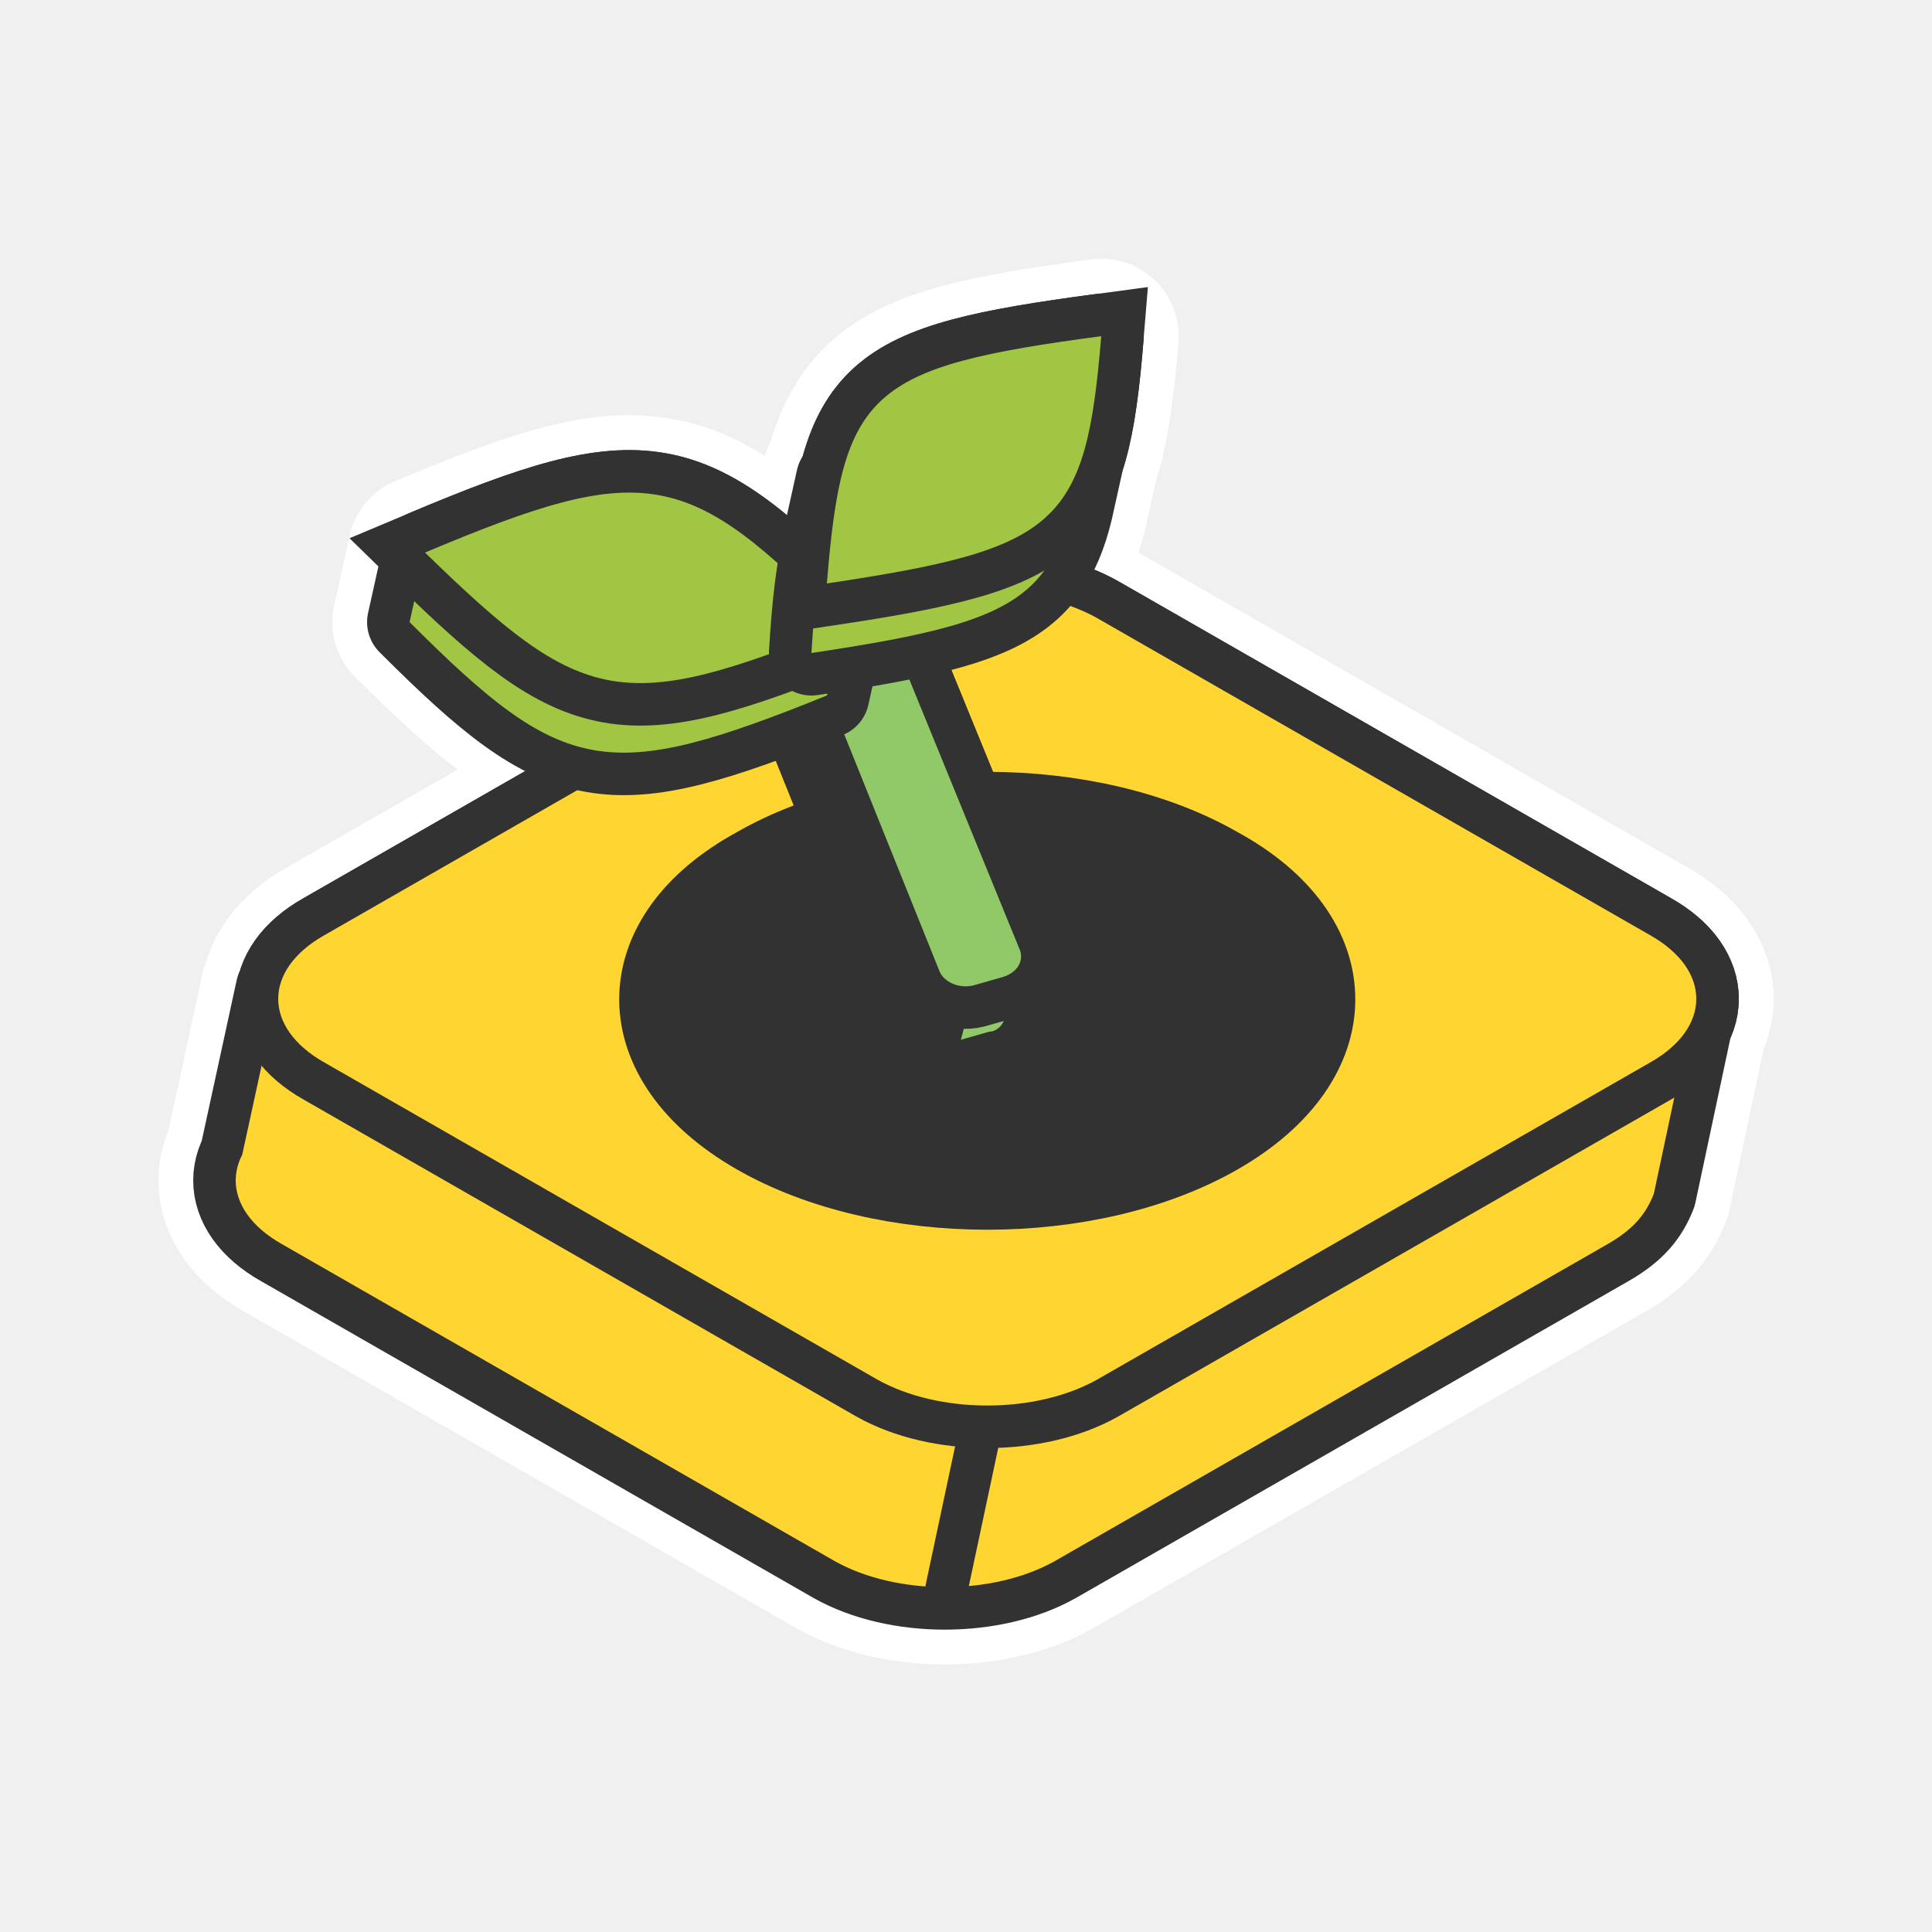
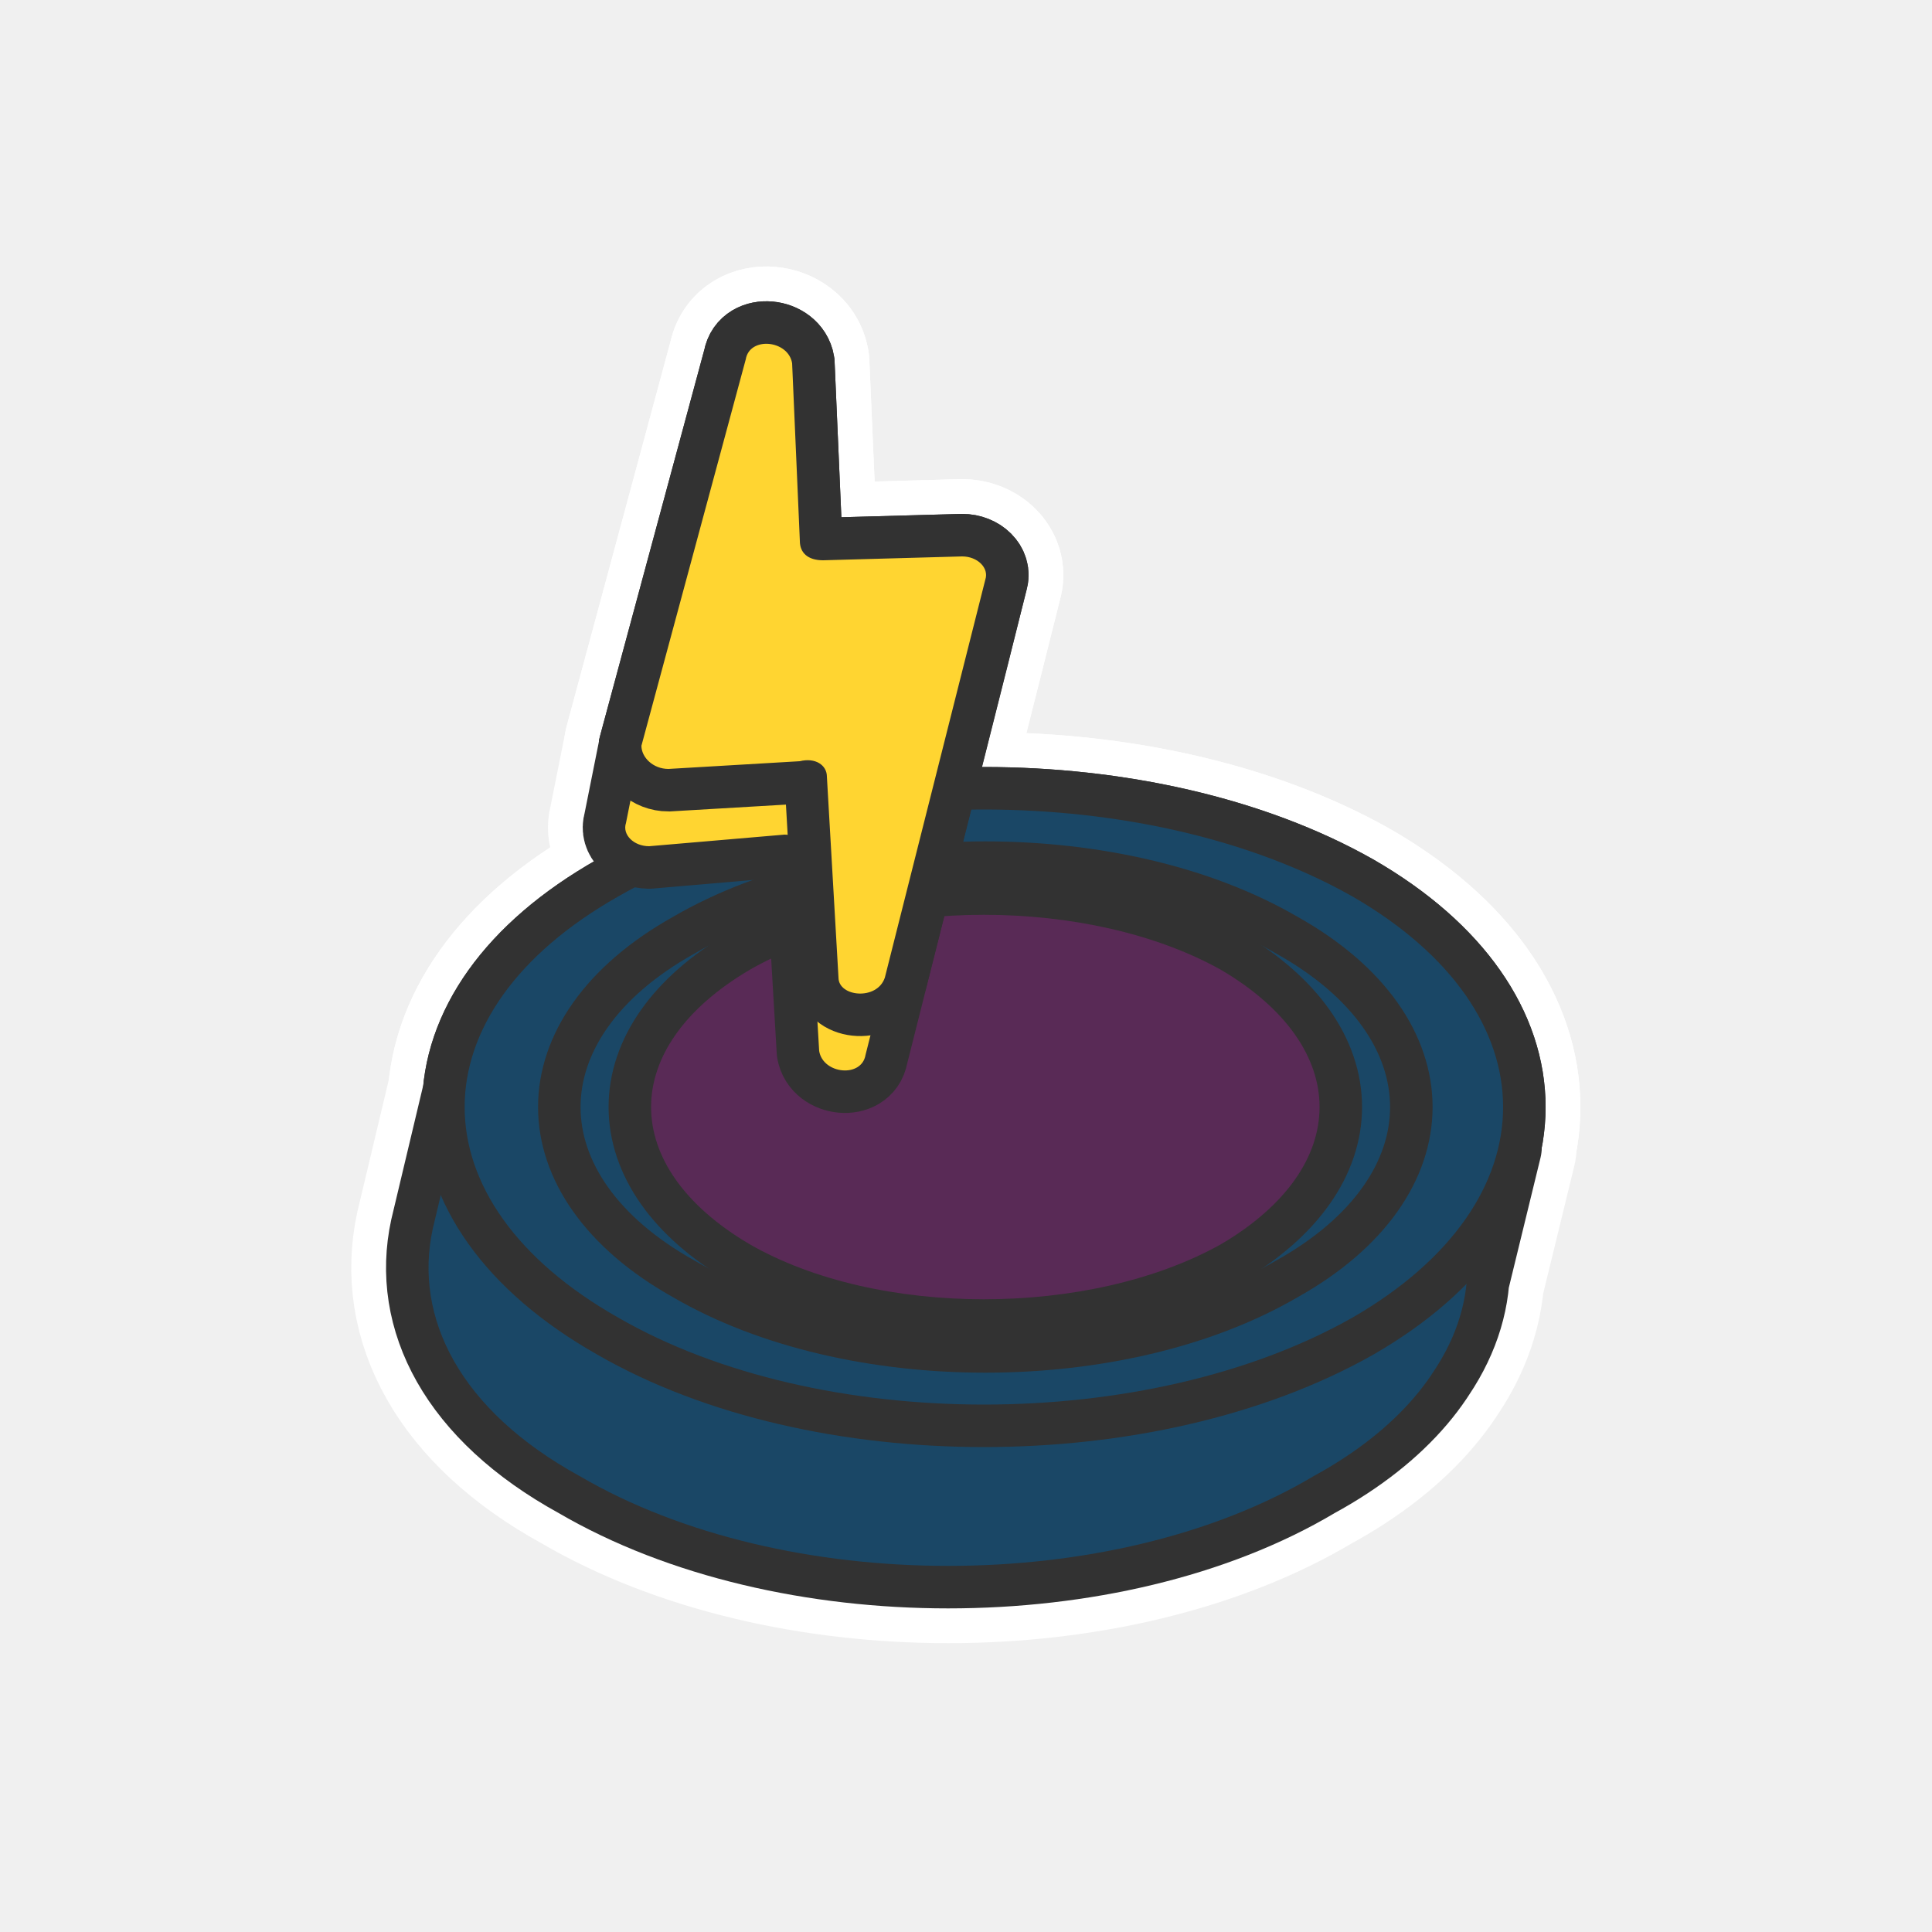
<svg xmlns="http://www.w3.org/2000/svg" width="500" height="500" viewBox="0 0 500 500">
  <defs>
-     <path id="p0" d="M84 275C68 266 68 251 84 242L227 160C243 151 268 151 284 160L427 242C443 251 443 266 427 275L284 357C268 366 243 366 227 357L84 275ZM73 322C57 313 57 298 73 289L216 207C232 198 257 198 273 207L416 289C432 298 432 313 416 322L273 404C257 413 232 413 216 404L73 322ZM84 275L73 322C64 317 60 309 62 302L72 256C71 263 75 270 84 275ZM438 262L428 309C426 314 423 318 416 322L427 275C433 271 437 267 438 262ZM427 275L416 322L273 404L284 357L427 275ZM284 357L273 404C257 413 232 413 216 404L227 357C243 366 268 366 284 357ZM227 357L216 404L73 322L84 275L227 357Z" />
-     <path id="p1" d="M84 275C68 266 68 251 84 242L227 160C243 151 268 151 284 160L427 242C443 251 443 266 427 275L284 357C268 366 243 366 227 357L84 275Z" />
-     <path id="p2" d="M315 225C348 243 348 274 315 293C282 312 229 312 196 293C163 274 163 243 196 225C229 206 282 206 315 225Z" />
-     <path id="p3" d="M206 159C205 156 207 152 211 151L217 150C221 149 225 150 226 153L264 246C265 249 263 252 259 253L252 255C248 256 244 254 243 251L206 159ZM203 173C201 170 203 167 207 166L214 164C218 163 222 165 223 168L260 260C261 263 259 266 256 267L249 269C245 270 241 269 240 265L203 173ZM206 159L203 173C202 172 202 171 202 170L206 156C205 157 205 158 206 159ZM264 249L260 263C260 265 258 267 256 267L259 253C261 252 263 251 264 249ZM259 253L256 267L249 269L252 255L259 253ZM252 255L249 269C245 270 241 269 240 265L243 251C244 254 248 256 252 255ZM243 251L240 265L203 173L206 159L243 251Z" />
-     <path id="p4" d="M206 159C205 156 207 152 211 151L217 150C221 149 225 150 226 153L264 246C265 249 263 252 259 253L252 255C248 256 244 254 243 251L206 159Z" />
-     <path id="p5" d="M218 162C161 185 151 183 110 143C167 119 178 121 218 162ZM214 180C157 203 146 201 106 161C163 137 174 139 214 180ZM218 162L214 180C157 203 146 201 106 161L110 143C151 183 161 185 218 162Z" />
-     <path id="p6" d="M218 162C178 121 167 119 110 143C151 183 161 185 218 162Z" />
-     <path id="p7" d="M214 151C218 101 225 95 285 87C281 136 274 142 214 151ZM210 169C213 119 221 113 280 105C277 154 270 160 210 169ZM214 151L210 169C211 158 212 149 213 142L217 124C216 131 215 140 214 151ZM281 114L277 132C271 157 256 162 210 169L214 151C261 144 275 139 281 114Z" />
-     <path id="p8" d="M214 151C274 142 281 136 285 87C225 95 218 101 214 151Z" />
+     <path id="p0" d="M350 232C402 262 402 311 350 341C297 371 212 371 160 341C107 311 107 262 160 232C212 202 297 202 350 232ZM340 273C393 304 393 352 340 382C288 413 203 413 150 382C98 352 98 304 150 273C203 243 288 243 340 273ZM388 297L378 338C375 354 362 370 340 382L350 341C372 329 384 313 388 297ZM350 341L340 382C288 413 203 413 150 382L160 341C212 371 297 371 350 341ZM160 341L150 382C119 365 107 341 112 318L122 276C116 299 129 323 160 341Z" />
+     <path id="p1" d="M350 232C402 262 402 311 350 341C297 371 212 371 160 341C107 311 107 262 160 232C212 202 297 202 350 232Z" />
+     <path id="p2" d="M316 251C350 271 350 302 316 322C282 341 227 341 194 322C160 302 160 271 194 251C227 232 282 232 316 251Z" />
+     <path id="p3" d="M205 94L207 140C207 143 209 145 213 145L249 144C253 144 256 147 255 150L229 253C227 259 217 258 217 253L214 201C214 198 211 196 207 197L173 199C169 199 166 196 166 193L193 93C194 87 204 88 205 94ZM200 114L202 160C202 163 205 165 208 165L244 164C248 164 251 167 250 170L224 273C223 279 213 278 212 272L209 221C209 218 206 216 203 216L168 219C164 219 161 216 162 213L188 113C190 107 200 108 200 114ZM255 150L250 170C250 170 250 170 250 170L255 150C255 150 255 150 255 150ZM255 150L250 170L224 273L229 253L255 150ZM229 253L224 273C223 279 213 278 212 272L217 253C217 258 227 259 229 253ZM217 253L212 272L209 221L214 201L217 253ZM214 201L209 221C209 218 206 216 203 216L207 197C211 196 214 198 214 201ZM207 197L203 216L168 219L173 199L207 197ZM173 199L168 219C164 219 161 216 162 213L166 193C166 196 169 199 173 199Z" />
+     <path id="p4" d="M205 94C204 88 194 87 193 93L166 193C166 196 169 199 173 199L207 197C211 196 214 198 214 201L217 253C217 258 227 259 229 253L255 150C256 147 253 144 249 144L213 145C209 145 207 143 207 140L205 94Z" />
  </defs>
  <g fill="#ffffff" stroke="#ffffff" stroke-width="40" stroke-linejoin="round">
    <use href="#p0" />
    <use href="#p1" />
    <use href="#p2" />
    <use href="#p3" />
    <use href="#p4" />
-     <use href="#p5" />
-     <use href="#p6" />
-     <use href="#p7" />
-     <use href="#p8" />
  </g>
  <g stroke="#323232" stroke-width="22" stroke-miterlimit="4" paint-order="stroke">
-     <use href="#p0" fill="#ffd531" stroke-linejoin="round" />
-     <path d="M255 364L245 411" fill="none" stroke-width="11" stroke-linecap="round" stroke-linejoin="round" />
-     <use href="#p1" fill="#ffd531" stroke-linejoin="miter" />
-     <use href="#p2" fill="#323232" stroke-linejoin="miter" />
-     <use href="#p3" fill="#91c868" stroke-linejoin="round" />
-     <path d="M247 254L243 269" fill="none" stroke-width="11" stroke-linecap="round" stroke-linejoin="round" />
-     <use href="#p4" fill="#91c868" stroke-linejoin="miter" />
-     <use href="#p5" fill="#a0c644" stroke-linejoin="round" />
-     <use href="#p6" fill="#a0c644" stroke-linejoin="miter" />
-     <use href="#p7" fill="#a0c644" stroke-linejoin="round" />
-     <use href="#p8" fill="#a0c644" stroke-linejoin="miter" />
+     <use href="#p0" fill="#1a4766" stroke-linejoin="round" />
+     <use href="#p1" fill="#1a4766" stroke-linejoin="miter" />
+     <use href="#p2" fill="#592a56" stroke-linejoin="miter" />
+     <path d="M333 242C376 266 376 307 333 331C290 356 220 356 177 331C134 307 134 266 177 242C220 217 290 217 333 242Z" fill="none" stroke-width="11" stroke-linecap="round" stroke-linejoin="round" />
+     <use href="#p3" fill="#ffd531" stroke-linejoin="round" />
+     <use href="#p4" fill="#ffd531" stroke-linejoin="miter" />
  </g>
</svg>
